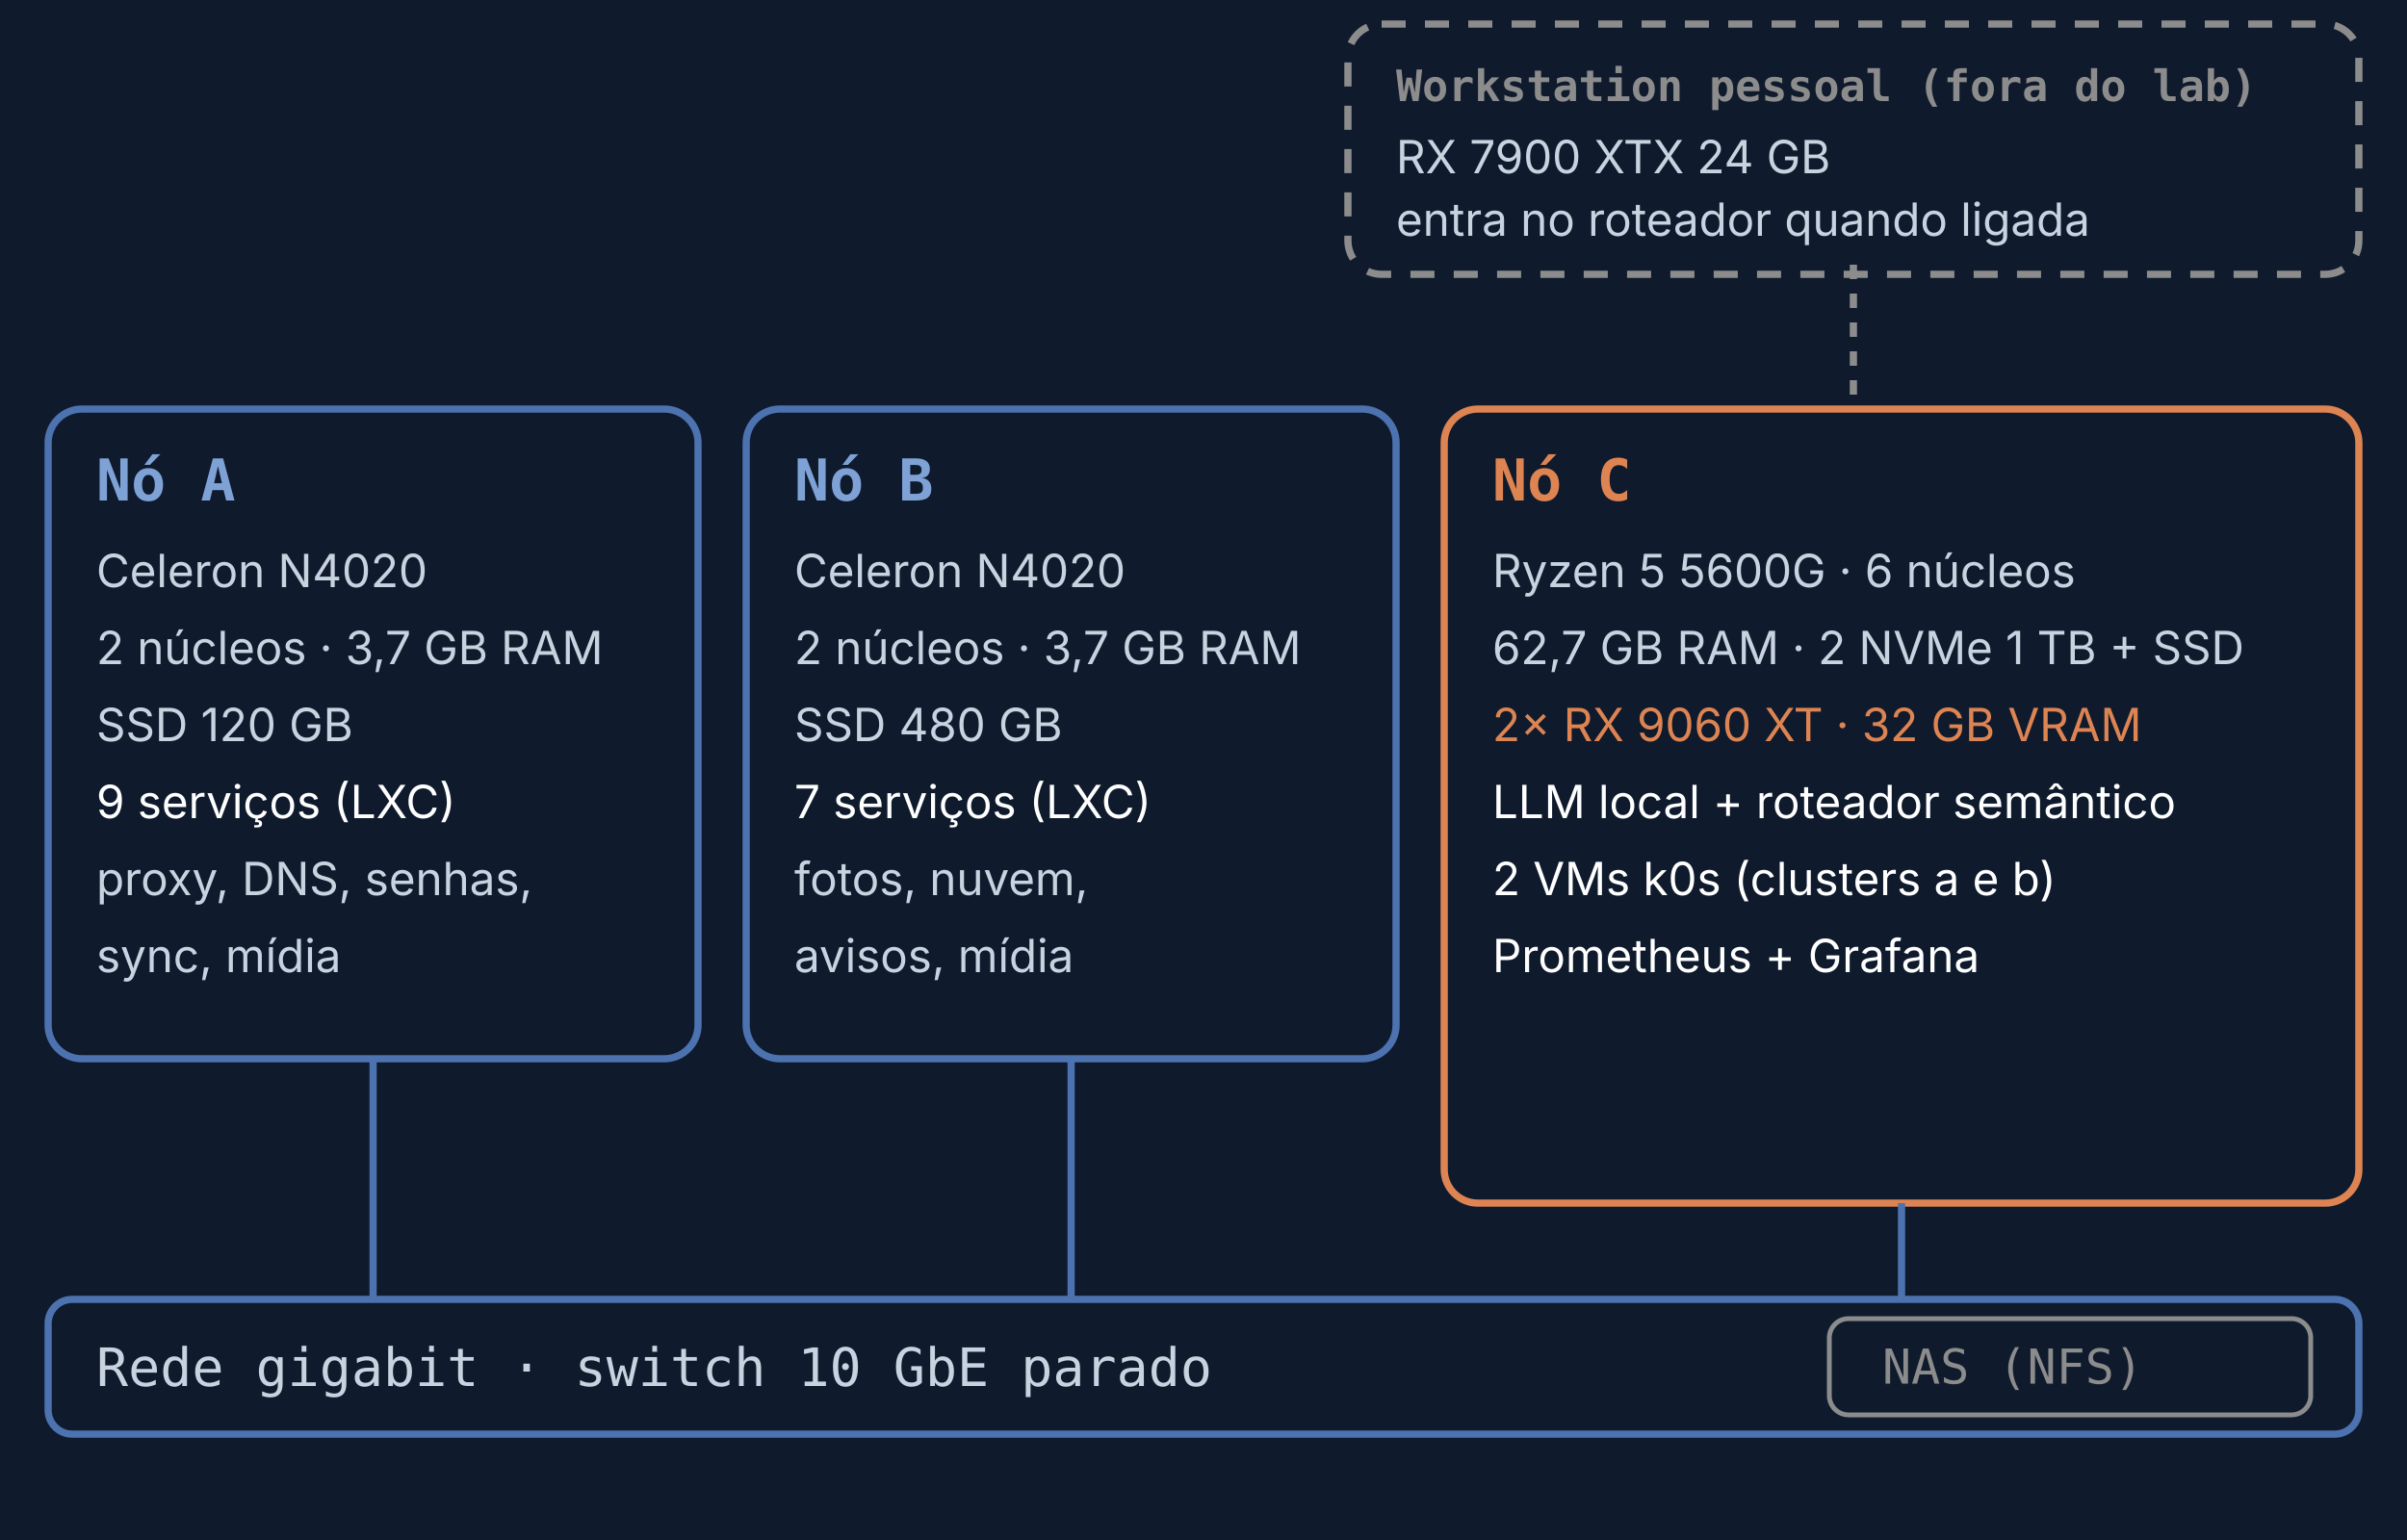
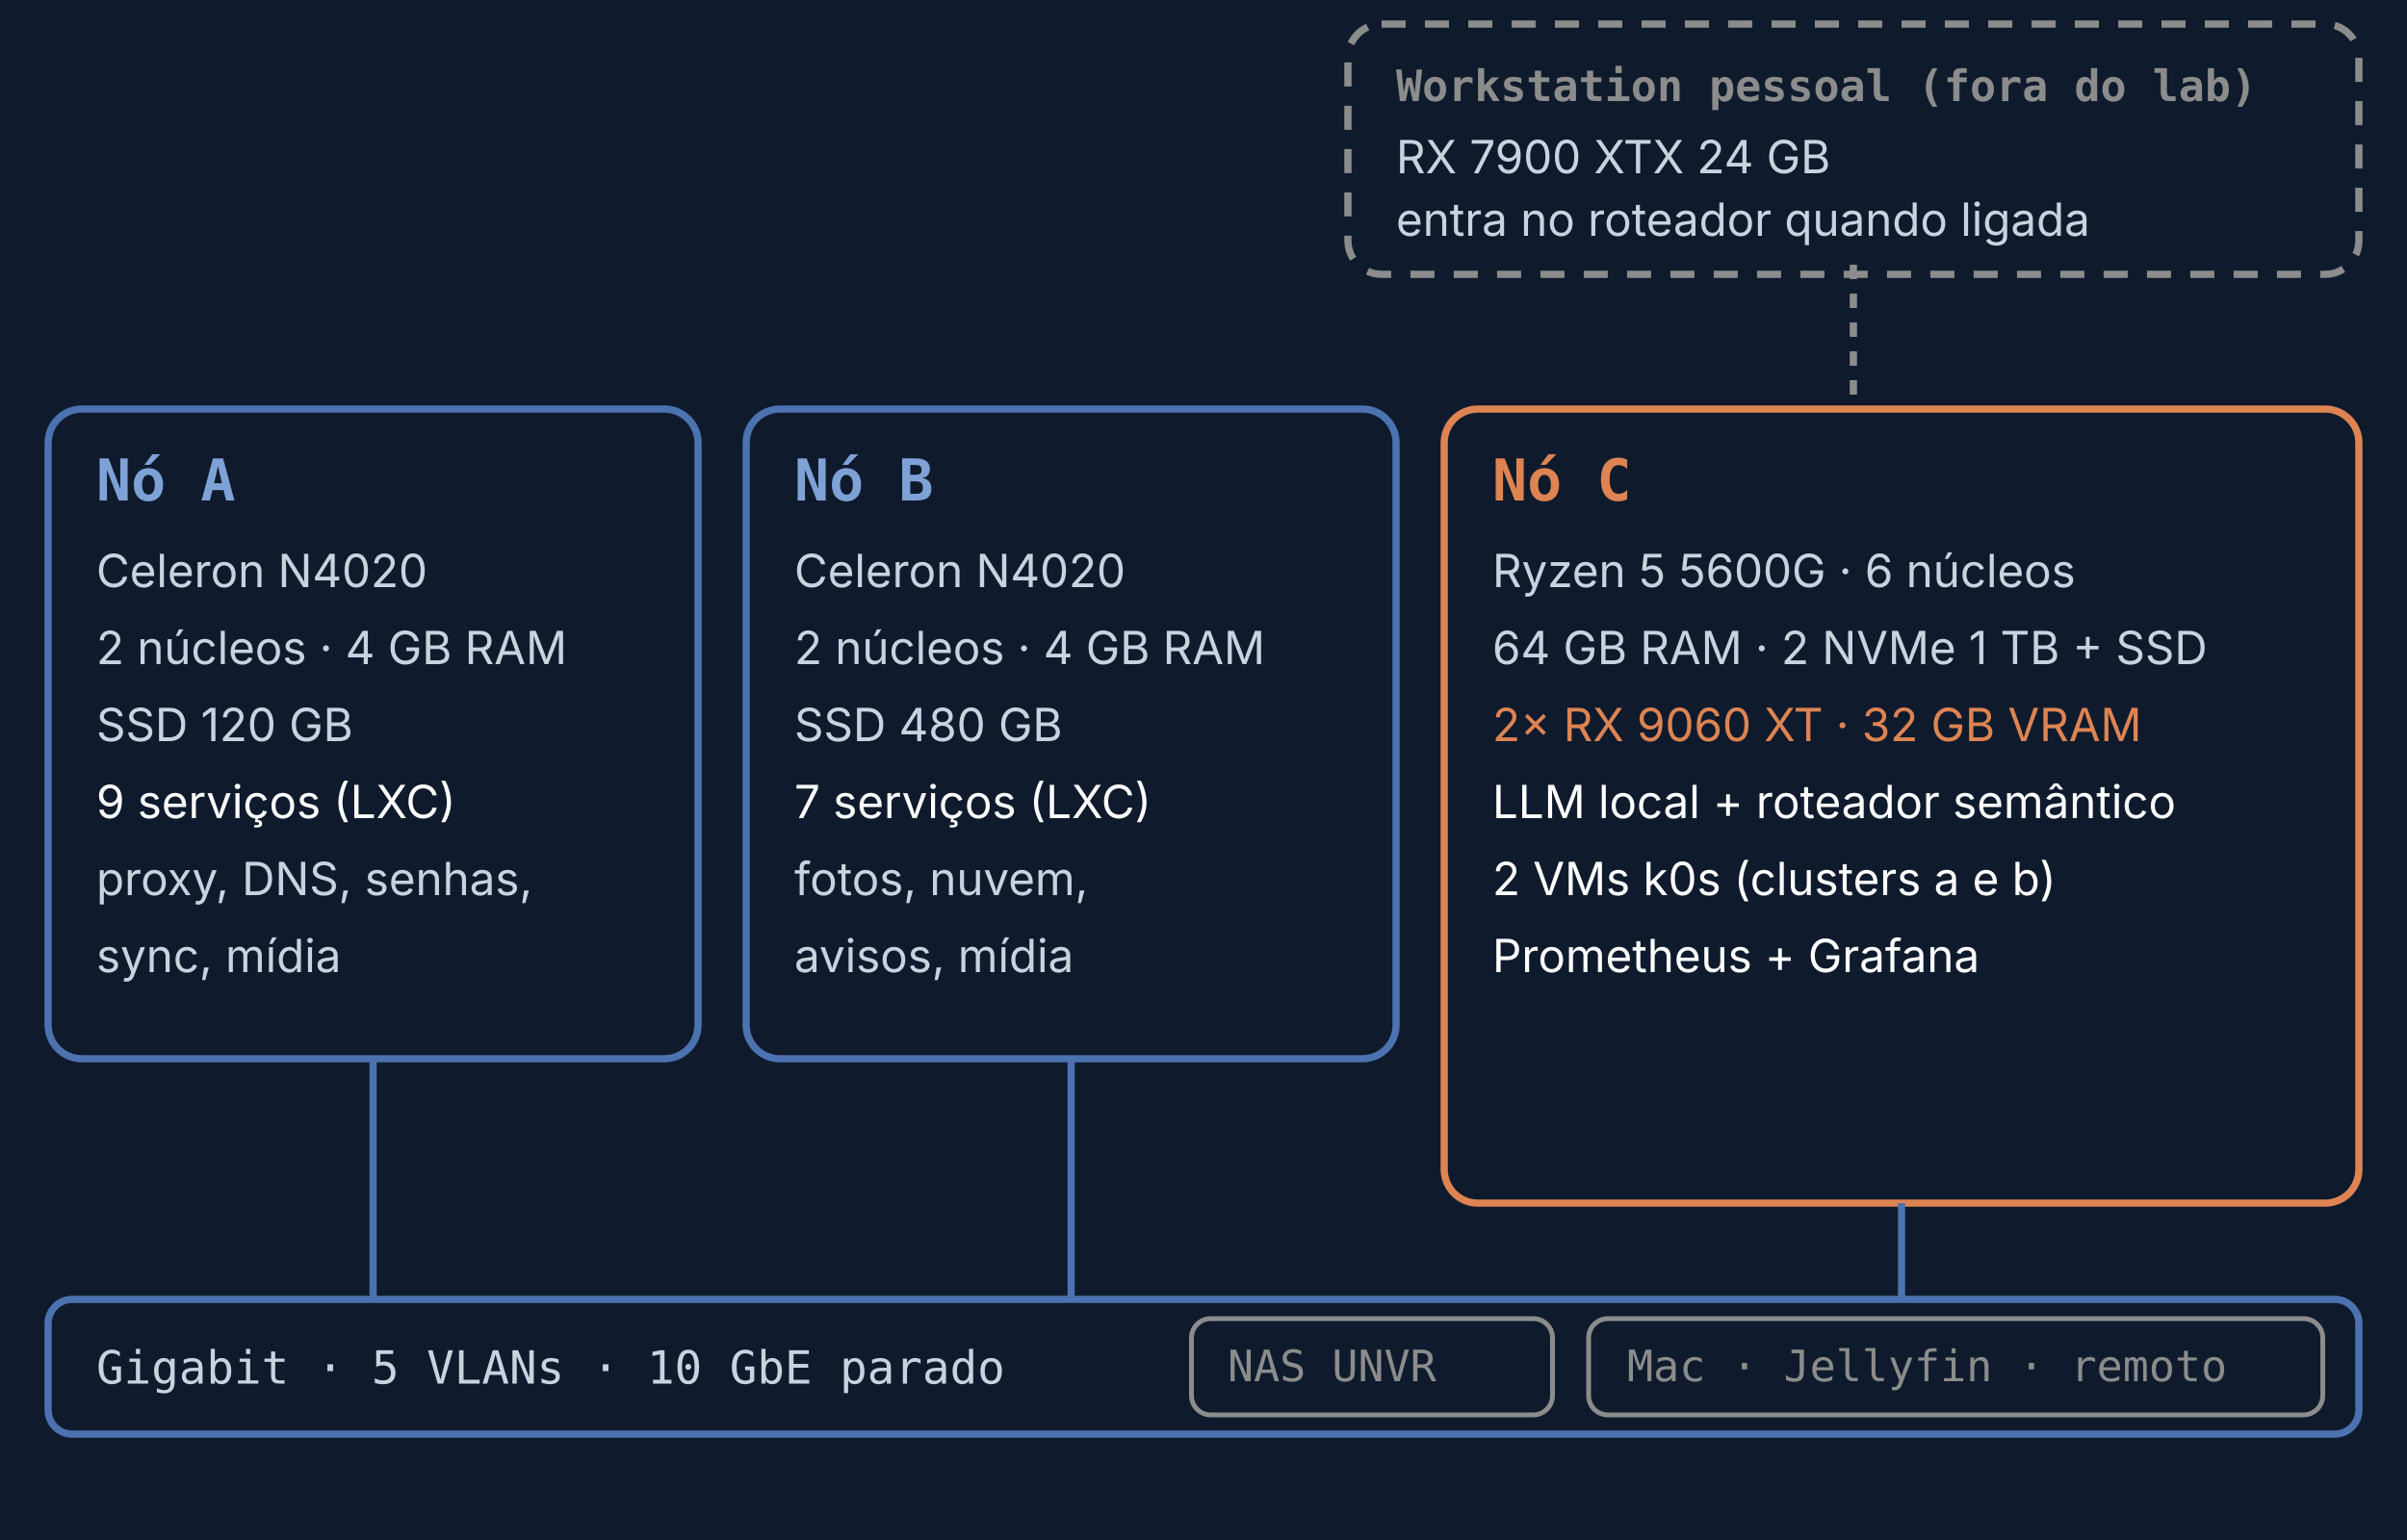
<svg xmlns="http://www.w3.org/2000/svg" viewBox="0 0 1000 640" role="img" aria-label="Diagrama do ambiente: três nós Proxmox, NAS e a workstation pessoal fora do lab." style="width:100%;height:auto">
  <rect width="1000" height="640" fill="#0F1B2D" />
  <rect x="560" y="10" width="420" height="104" rx="14" fill="none" stroke="#8C8C8C" stroke-width="3" stroke-dasharray="10 8" />
  <text x="580" y="42" font-family="JetBrains Mono, monospace" font-size="18" font-weight="700" fill="#8C8C8C">Workstation pessoal (fora do lab)</text>
  <text x="580" y="72" font-family="Inter, sans-serif" font-size="19" fill="#C9D3E0">RX 7900 XTX 24 GB</text>
  <text x="580" y="98" font-family="Inter, sans-serif" font-size="19" fill="#C9D3E0">entra no roteador quando ligada</text>
  <line x1="770" y1="110" x2="770" y2="168" stroke="#8C8C8C" stroke-width="3" stroke-dasharray="6 6" />
  <rect x="20" y="170" width="270" height="270" rx="14" fill="none" stroke="#4C72B0" stroke-width="3" />
  <text x="40" y="208" font-family="JetBrains Mono, monospace" font-size="24" font-weight="700" fill="#7FA2D6">Nó A</text>
  <text x="40" y="244" font-family="Inter, sans-serif" font-size="19" fill="#C9D3E0">Celeron N4020</text>
-   <text x="40" y="276" font-family="Inter, sans-serif" font-size="19" fill="#C9D3E0">2 núcleos · 3,7 GB RAM</text>
+   <text x="40" y="276" font-family="Inter, sans-serif" font-size="19" fill="#C9D3E0">2 núcleos · 4 GB RAM</text>
  <text x="40" y="308" font-family="Inter, sans-serif" font-size="19" fill="#C9D3E0">SSD 120 GB</text>
  <text x="40" y="340" font-family="Inter, sans-serif" font-size="19" fill="#FFFFFF">9 serviços (LXC)</text>
  <text x="40" y="372" font-family="Inter, sans-serif" font-size="19" fill="#C9D3E0">proxy, DNS, senhas,</text>
  <text x="40" y="404" font-family="Inter, sans-serif" font-size="19" fill="#C9D3E0">sync, mídia</text>
  <rect x="310" y="170" width="270" height="270" rx="14" fill="none" stroke="#4C72B0" stroke-width="3" />
  <text x="330" y="208" font-family="JetBrains Mono, monospace" font-size="24" font-weight="700" fill="#7FA2D6">Nó B</text>
  <text x="330" y="244" font-family="Inter, sans-serif" font-size="19" fill="#C9D3E0">Celeron N4020</text>
-   <text x="330" y="276" font-family="Inter, sans-serif" font-size="19" fill="#C9D3E0">2 núcleos · 3,7 GB RAM</text>
+   <text x="330" y="276" font-family="Inter, sans-serif" font-size="19" fill="#C9D3E0">2 núcleos · 4 GB RAM</text>
  <text x="330" y="308" font-family="Inter, sans-serif" font-size="19" fill="#C9D3E0">SSD 480 GB</text>
  <text x="330" y="340" font-family="Inter, sans-serif" font-size="19" fill="#FFFFFF">7 serviços (LXC)</text>
  <text x="330" y="372" font-family="Inter, sans-serif" font-size="19" fill="#C9D3E0">fotos, nuvem,</text>
  <text x="330" y="404" font-family="Inter, sans-serif" font-size="19" fill="#C9D3E0">avisos, mídia</text>
  <rect x="600" y="170" width="380" height="330" rx="14" fill="none" stroke="#DD8452" stroke-width="3" />
  <text x="620" y="208" font-family="JetBrains Mono, monospace" font-size="24" font-weight="700" fill="#DD8452">Nó C</text>
  <text x="620" y="244" font-family="Inter, sans-serif" font-size="19" fill="#C9D3E0">Ryzen 5 5600G · 6 núcleos</text>
-   <text x="620" y="276" font-family="Inter, sans-serif" font-size="19" fill="#C9D3E0">62,7 GB RAM · 2 NVMe 1 TB + SSD</text>
+   <text x="620" y="276" font-family="Inter, sans-serif" font-size="19" fill="#C9D3E0">64 GB RAM · 2 NVMe 1 TB + SSD</text>
  <text x="620" y="308" font-family="Inter, sans-serif" font-size="19" fill="#DD8452">2× RX 9060 XT · 32 GB VRAM</text>
  <text x="620" y="340" font-family="Inter, sans-serif" font-size="19" fill="#FFFFFF">LLM local + roteador semântico</text>
  <text x="620" y="372" font-family="Inter, sans-serif" font-size="19" fill="#FFFFFF">2 VMs k0s (clusters a e b)</text>
  <text x="620" y="404" font-family="Inter, sans-serif" font-size="19" fill="#FFFFFF">Prometheus + Grafana</text>
  <rect x="20" y="540" width="960" height="56" rx="10" fill="none" stroke="#4C72B0" stroke-width="3" />
-   <text x="40" y="576" font-family="JetBrains Mono, monospace" font-size="22" fill="#C9D3E0">Rede gigabit · switch 10 GbE parado</text>
-   <rect x="760" y="548" width="200" height="40" rx="8" fill="none" stroke="#8C8C8C" stroke-width="2" />
-   <text x="782" y="575" font-family="JetBrains Mono, monospace" font-size="20" fill="#8C8C8C">NAS (NFS)</text>
+   <text x="40" y="575" font-family="JetBrains Mono, monospace" font-size="19" fill="#C9D3E0">Gigabit · 5 VLANs · 10 GbE parado</text>
+   <rect x="495" y="548" width="150" height="40" rx="8" fill="none" stroke="#8C8C8C" stroke-width="2" />
+   <text x="510" y="574" font-family="JetBrains Mono, monospace" font-size="18" fill="#8C8C8C">NAS UNVR</text>
+   <rect x="660" y="548" width="305" height="40" rx="8" fill="none" stroke="#8C8C8C" stroke-width="2" />
+   <text x="676" y="574" font-family="JetBrains Mono, monospace" font-size="18" fill="#8C8C8C">Mac · Jellyfin · remoto</text>
  <line x1="155" y1="440" x2="155" y2="540" stroke="#4C72B0" stroke-width="3" />
  <line x1="445" y1="440" x2="445" y2="540" stroke="#4C72B0" stroke-width="3" />
  <line x1="790" y1="500" x2="790" y2="540" stroke="#4C72B0" stroke-width="3" />
</svg>
